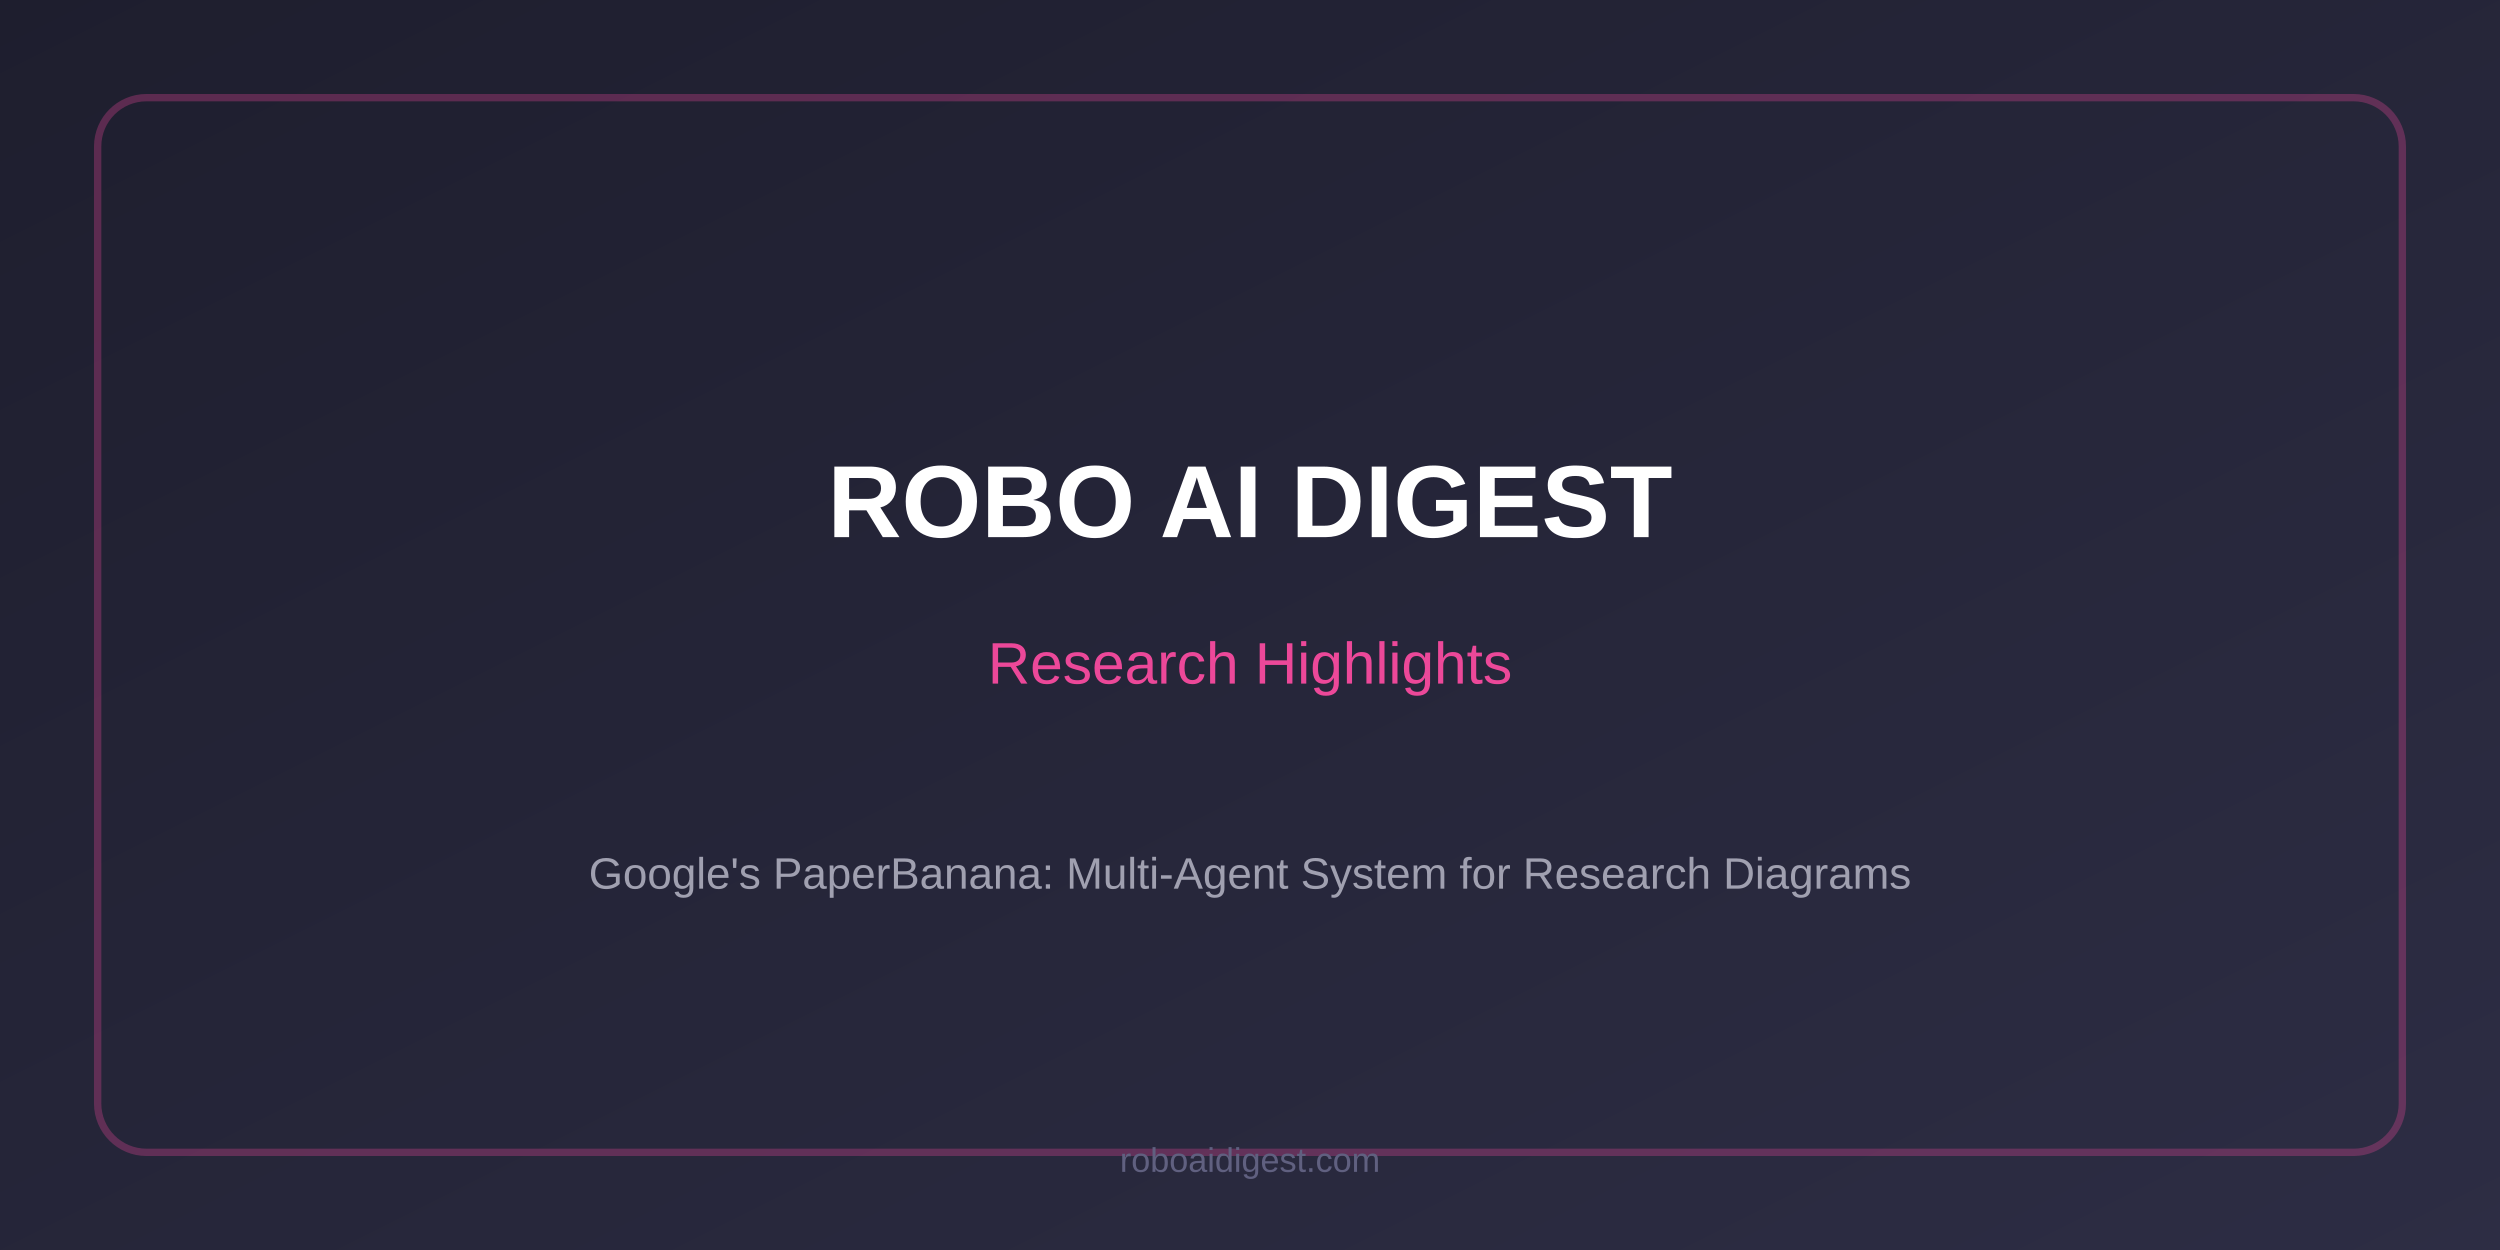
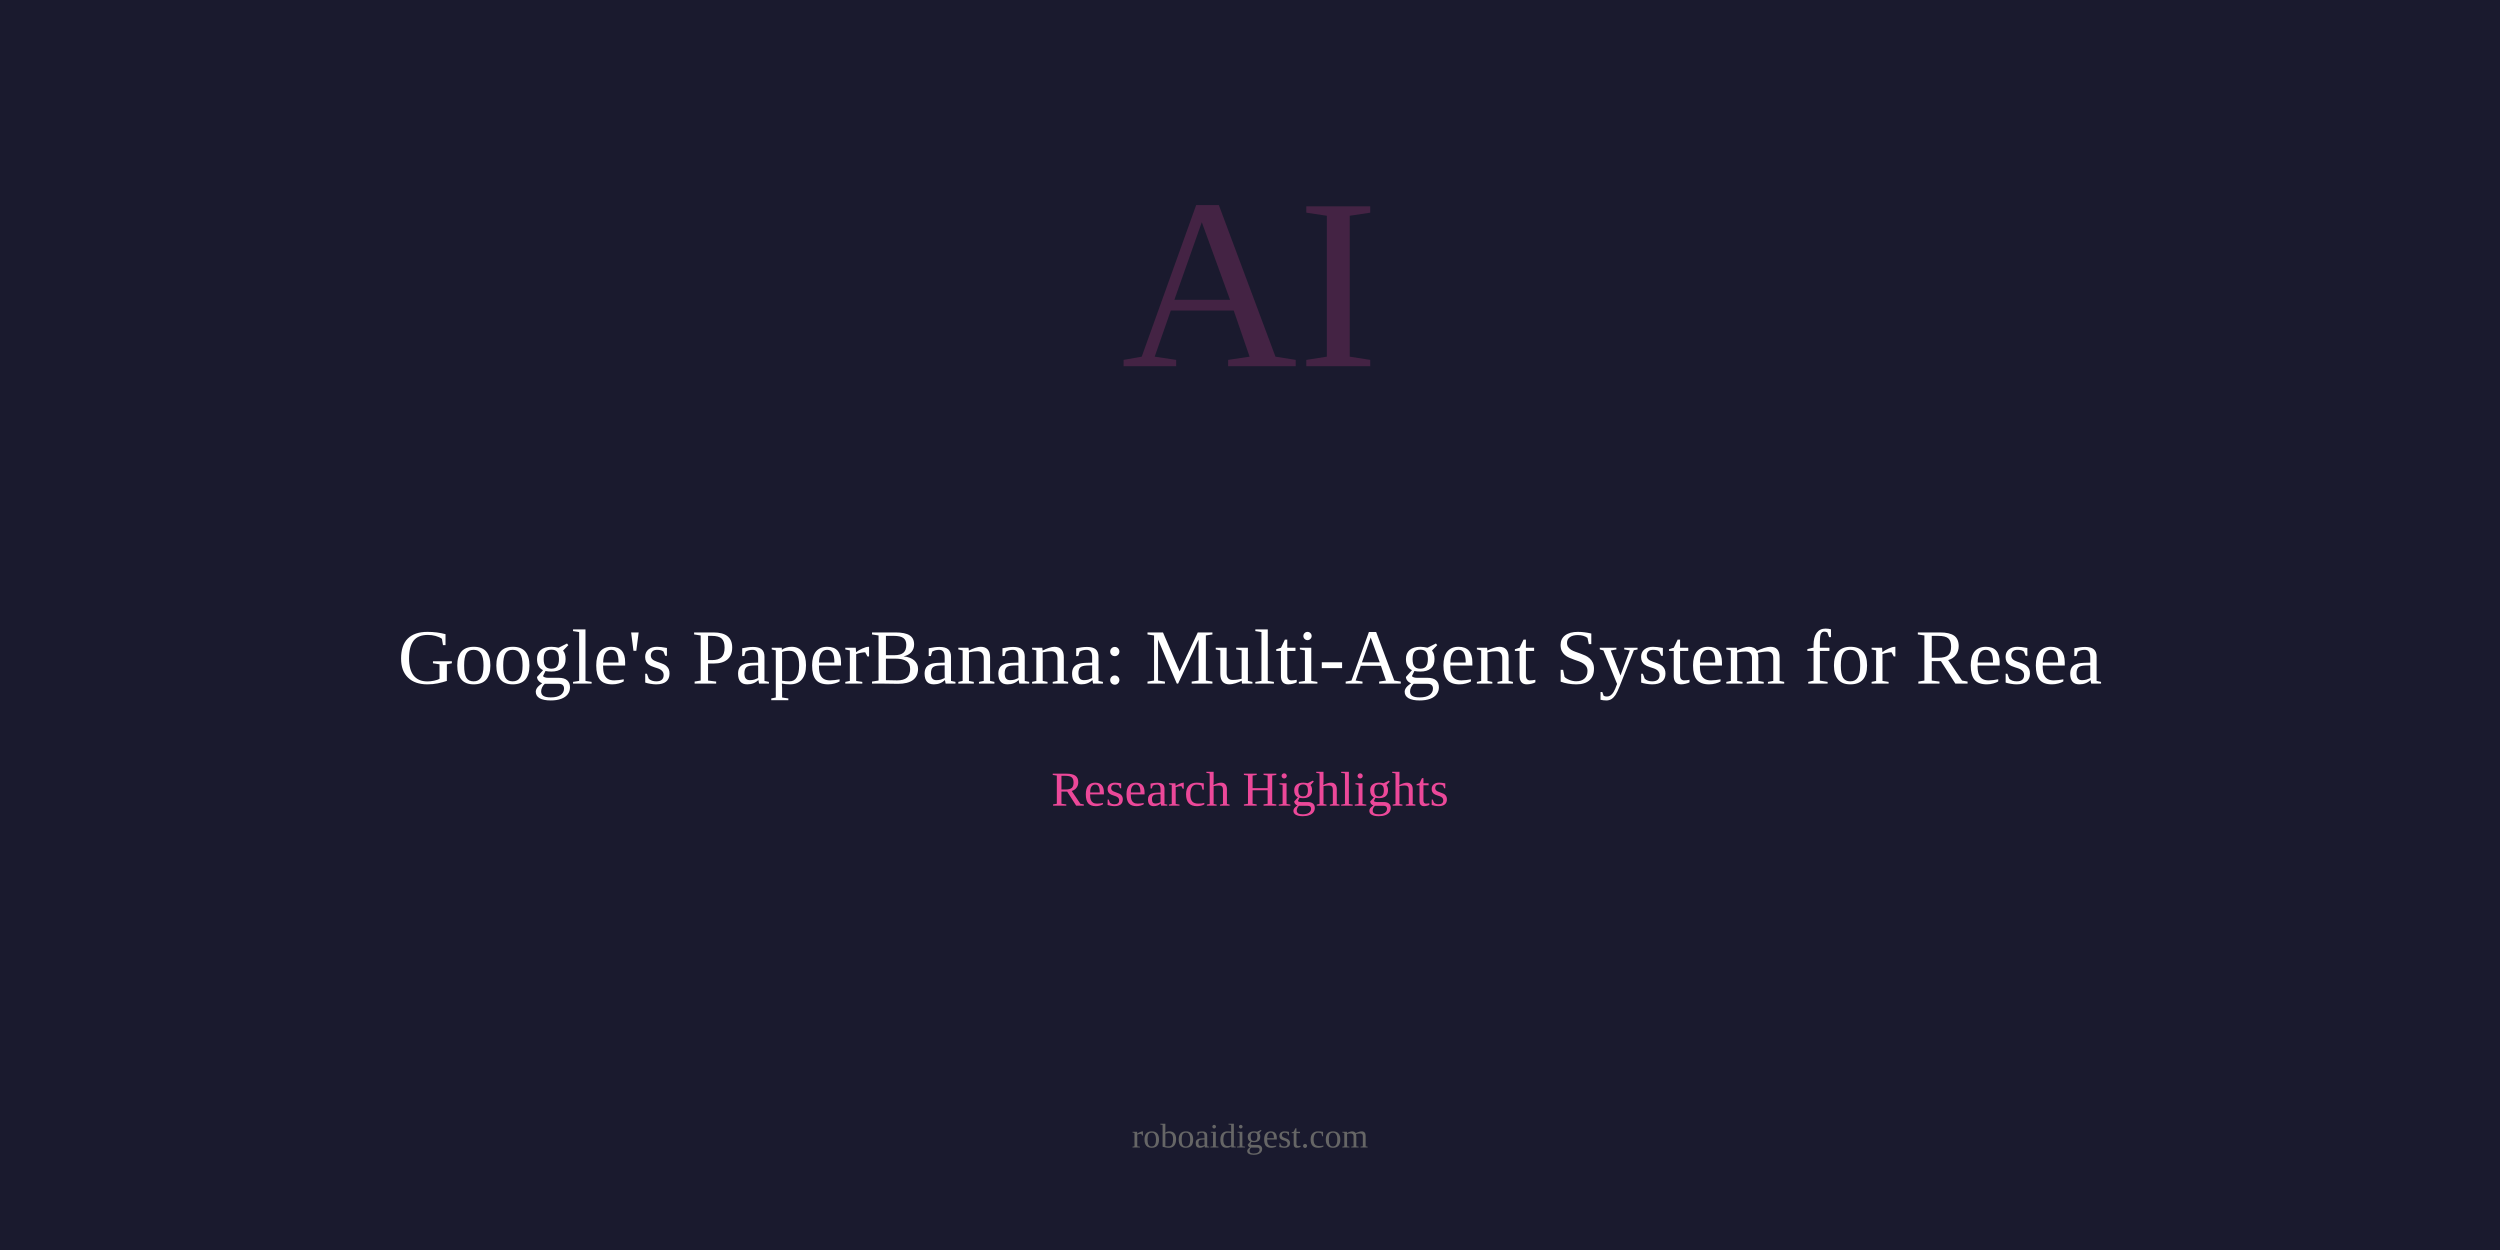
- <svg xmlns="http://www.w3.org/2000/svg" width="1024" height="512" viewBox="0 0 1024 512">
-   <defs>
-     <linearGradient id="bg" x1="0%" y1="0%" x2="100%" y2="100%">
-       <stop offset="0%" style="stop-color:#1e1e2e" />
-       <stop offset="100%" style="stop-color:#2d2d44" />
-     </linearGradient>
-   </defs>
-   <rect width="1024" height="512" fill="url(#bg)" />
-   <rect x="40" y="40" width="944" height="432" rx="20" fill="none" stroke="#ec4899" stroke-width="3" opacity="0.3" />
-   <text x="512" y="220" font-family="Arial, sans-serif" font-size="42" font-weight="bold" fill="white" text-anchor="middle">ROBO AI DIGEST</text>
-   <text x="512" y="280" font-family="Arial, sans-serif" font-size="24" fill="#ec4899" text-anchor="middle">Research Highlights</text>
-   <text x="512" y="340" font-family="Arial, sans-serif" font-size="18" fill="#a0a0b0" text-anchor="middle" max-width="900">
-     <tspan x="512" dy="24"> Google's PaperBanana: Multi-Agent System for Research Diagrams</tspan>
-   </text>
-   <text x="512" y="480" font-family="Arial, sans-serif" font-size="14" fill="#606080" text-anchor="middle">roboaidigest.com</text>
+ <svg xmlns="http://www.w3.org/2000/svg" width="1024" height="512">
+   <rect width="1024" height="512" fill="#1a1a2e" />
+   <text x="512" y="150" font-size="100" fill="#ec4899" text-anchor="middle" opacity="0.2">AI</text>
+   <text x="512" y="280" font-size="32" fill="white" text-anchor="middle">Google's PaperBanana: Multi-Agent System for Resea</text>
+   <text x="512" y="330" font-size="20" fill="#ec4899" text-anchor="middle">Research Highlights</text>
+   <text x="512" y="470" font-size="14" fill="#666" text-anchor="middle">roboaidigest.com</text>
</svg>
